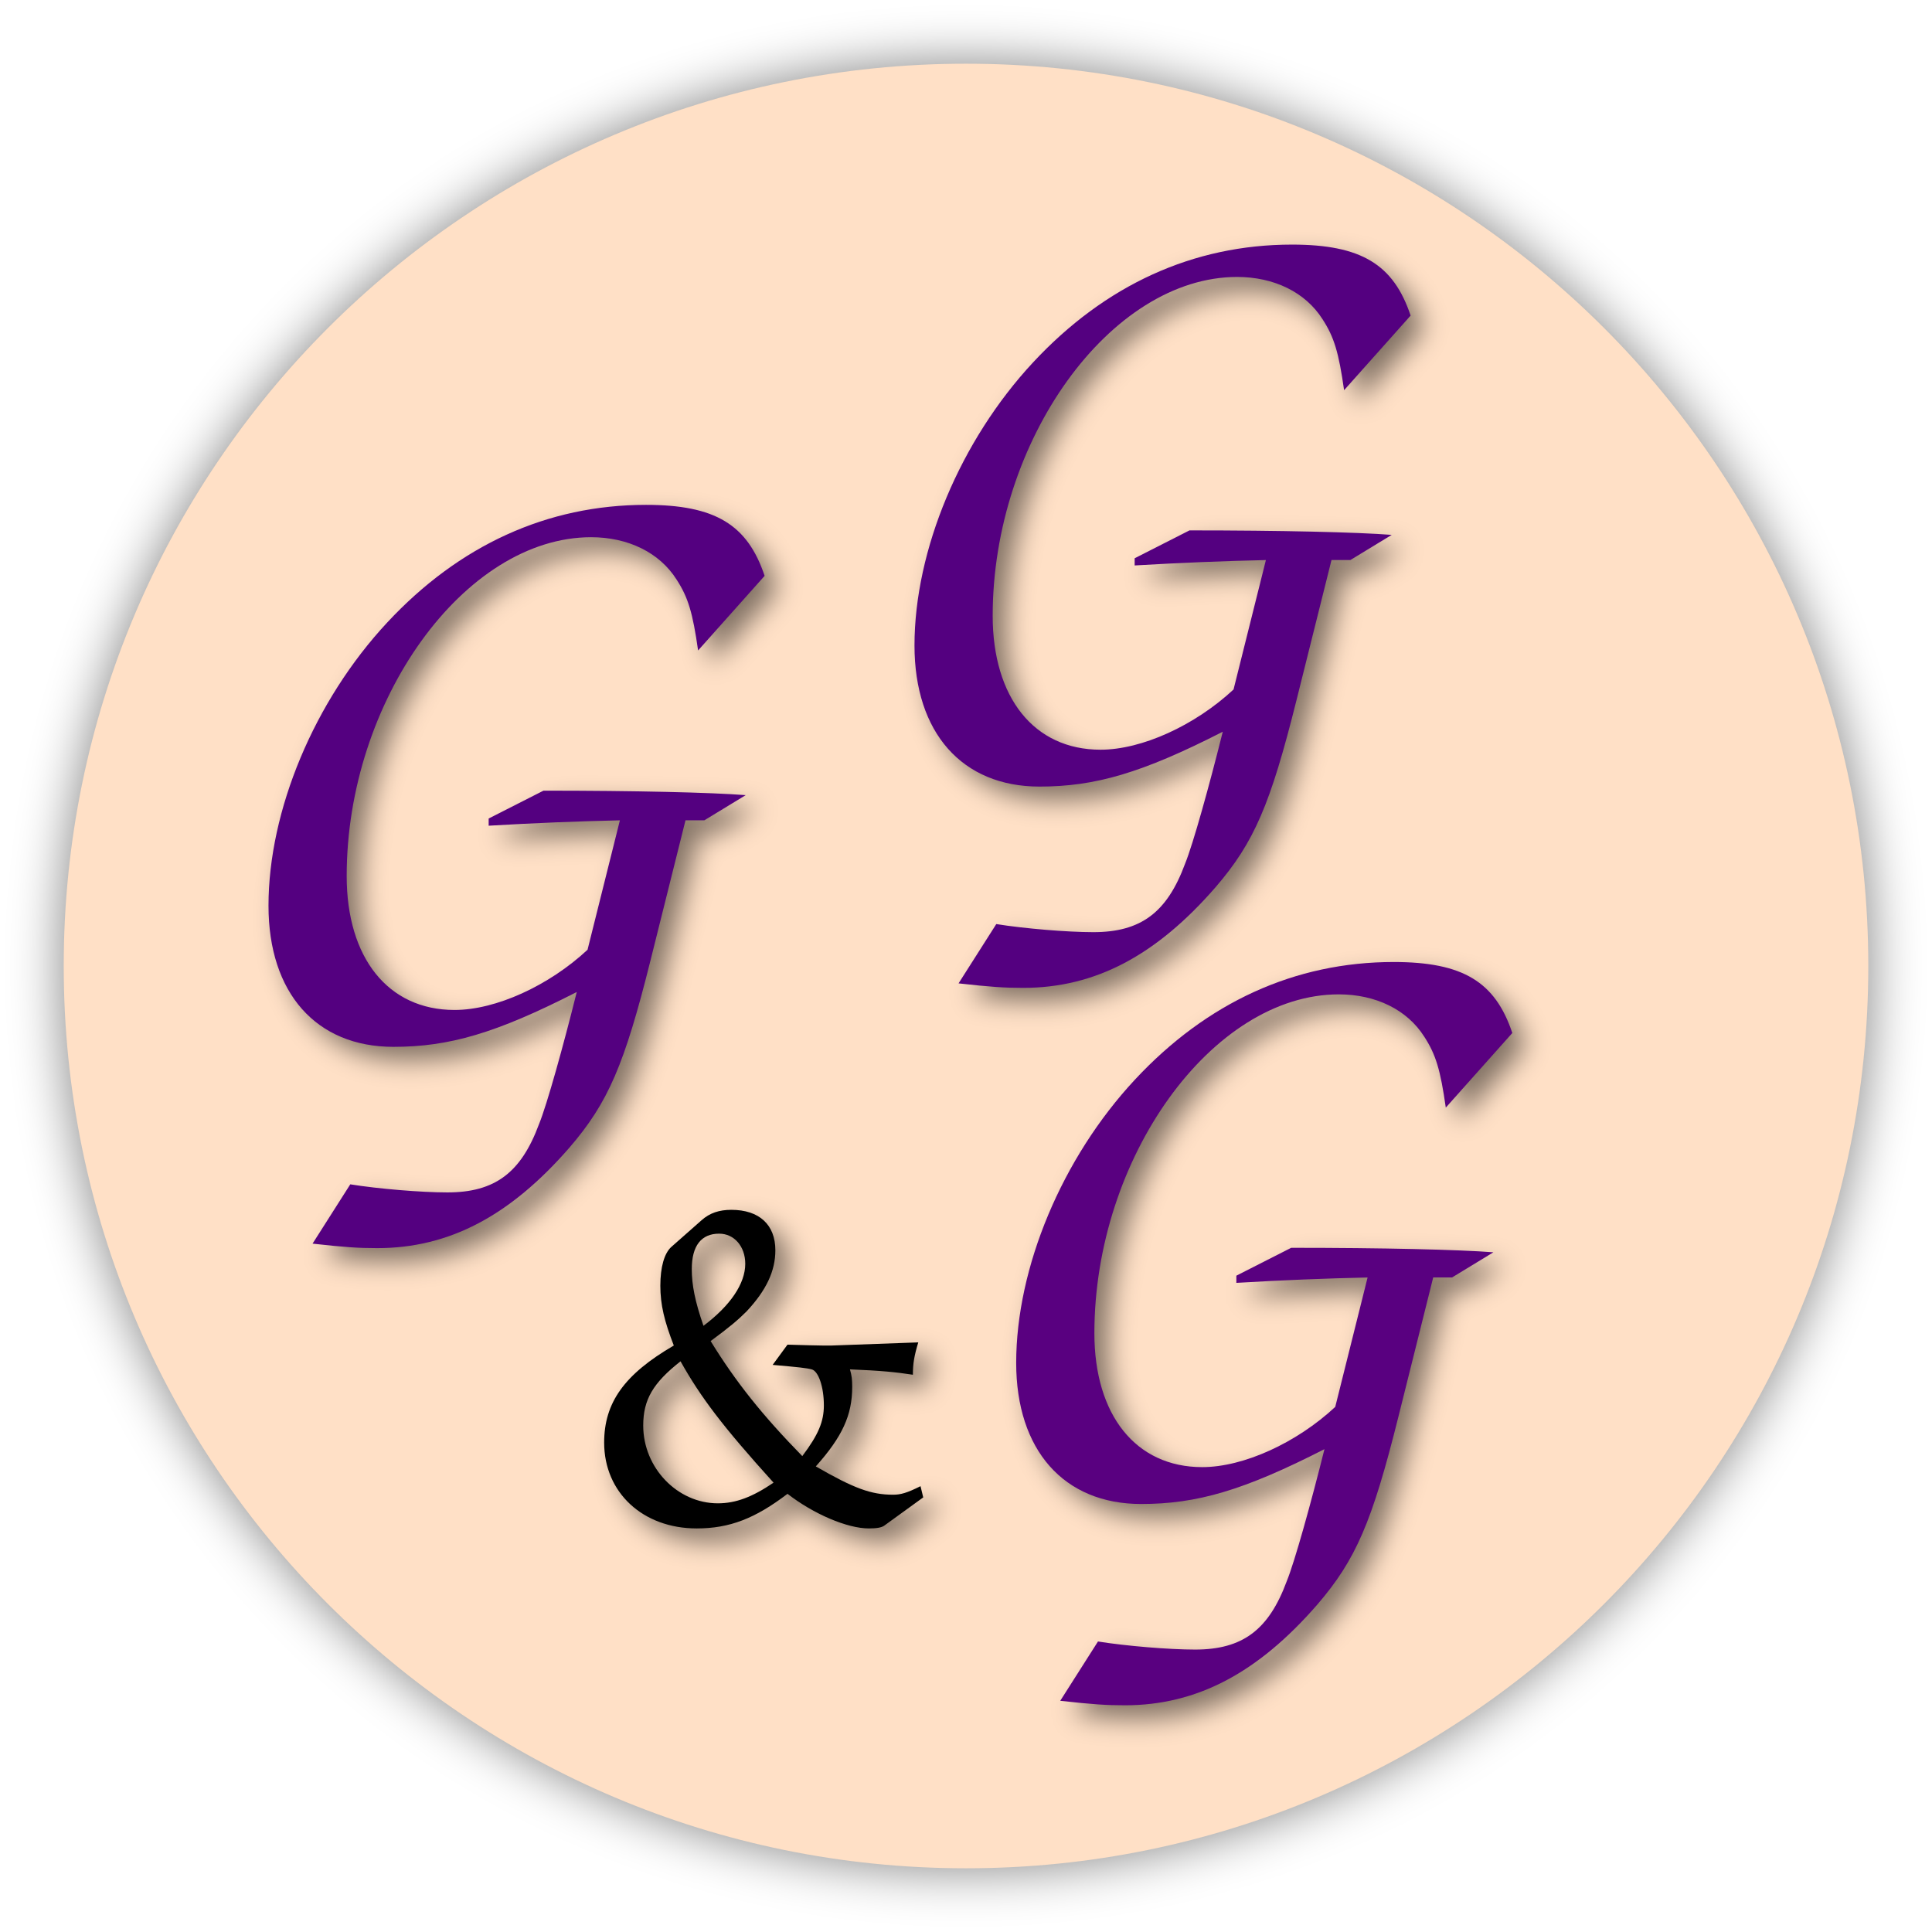
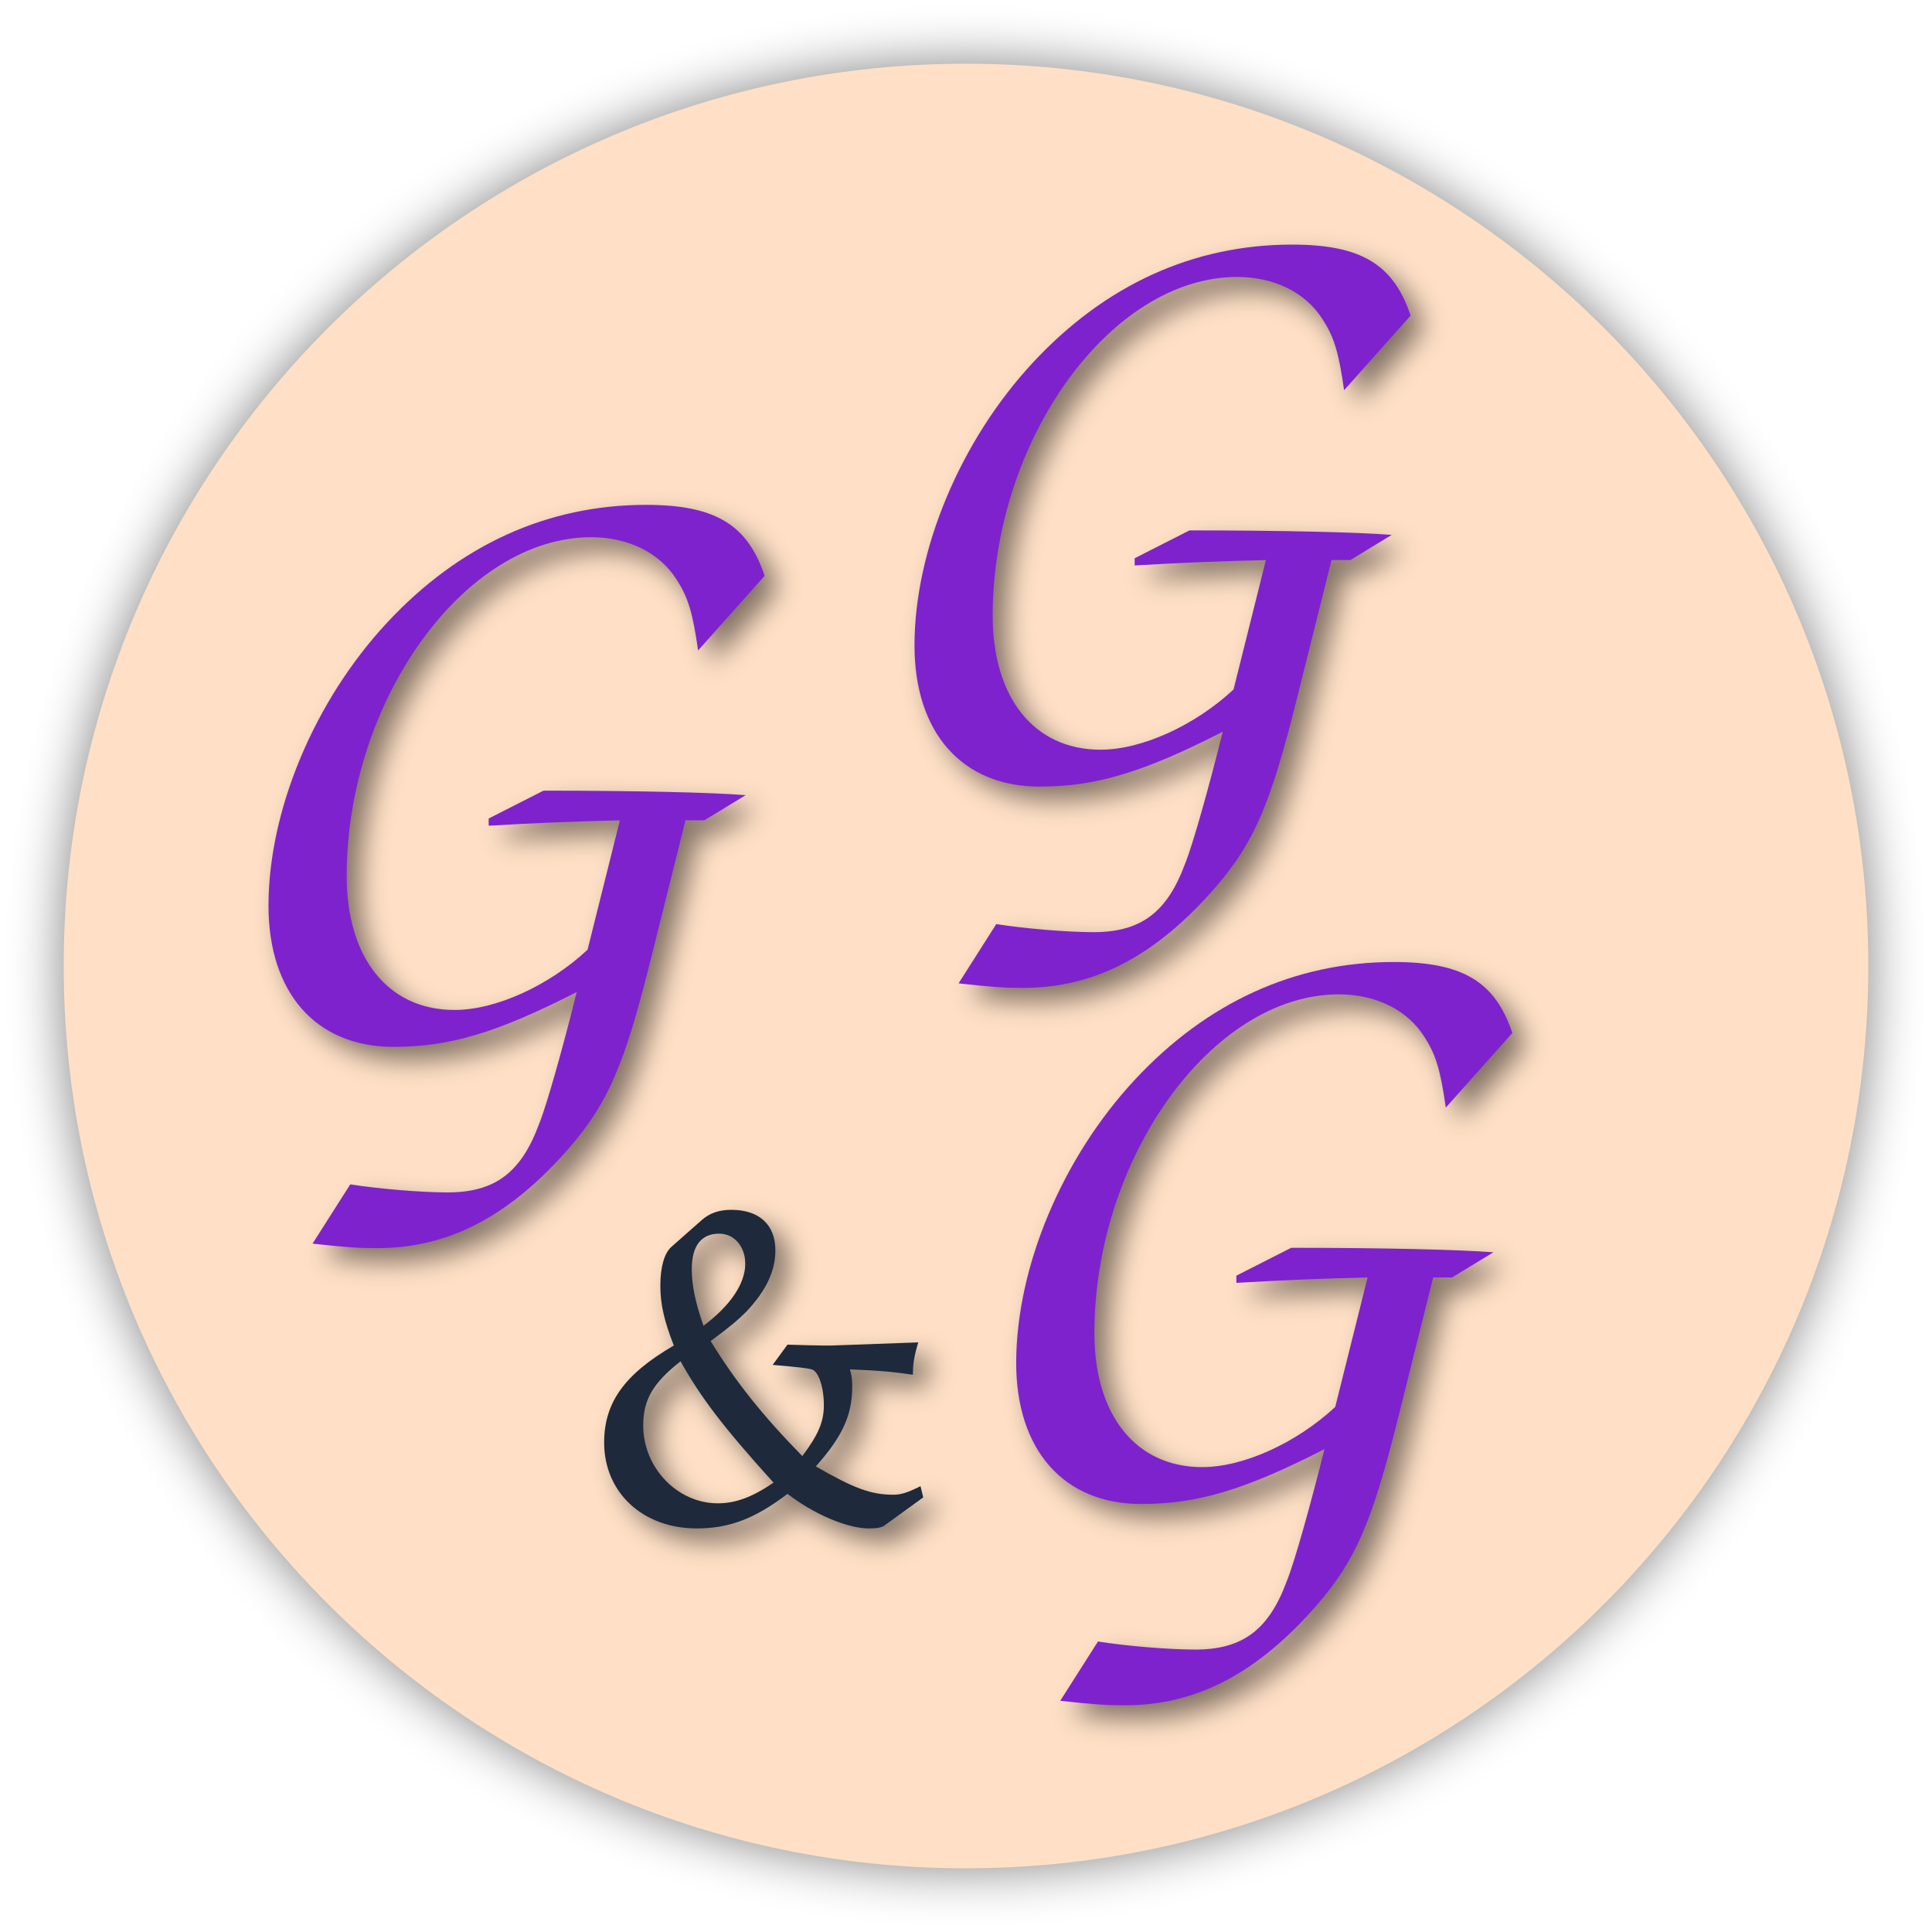
<svg xmlns="http://www.w3.org/2000/svg" width="72.8mm" height="72.8mm" viewBox="0 0 72.8 72.8" version="1.1" id="svg1" xml:space="preserve">
  <defs id="defs1">
    <filter style="color-interpolation-filters:sRGB" id="filter66" x="-0.035" y="-0.035" width="1.071" height="1.071">
      <feFlood result="flood" in="SourceGraphic" flood-opacity="0.498" flood-color="rgb(0,0,0)" id="feFlood65" />
      <feGaussianBlur result="blur" in="SourceGraphic" stdDeviation="1" id="feGaussianBlur65" />
      <feOffset result="offset" in="blur" dx="-0" dy="-0" id="feOffset65" />
      <feComposite result="comp1" operator="in" in="flood" in2="offset" id="feComposite65" />
      <feComposite result="comp2" operator="over" in="SourceGraphic" in2="comp1" id="feComposite66" />
    </filter>
    <filter style="color-interpolation-filters:sRGB" id="filter90" x="-0.064" y="-0.043" width="1.155" height="1.104">
      <feFlood result="flood" in="SourceGraphic" flood-opacity="0.498" flood-color="rgb(0,0,0)" id="feFlood88" />
      <feGaussianBlur result="blur" in="SourceGraphic" stdDeviation="0.5" id="feGaussianBlur88" />
      <feOffset result="offset" in="blur" dx="0.5" dy="0.5" id="feOffset88" />
      <feComposite result="comp1" operator="in" in="flood" in2="offset" id="feComposite89" />
      <feComposite result="comp2" operator="over" in="SourceGraphic" in2="comp1" id="feComposite90" />
    </filter>
    <filter style="color-interpolation-filters:sRGB" id="filter92" x="-0.064" y="-0.043" width="1.155" height="1.104">
      <feFlood result="flood" in="SourceGraphic" flood-opacity="0.498" flood-color="rgb(0,0,0)" id="feFlood90" />
      <feGaussianBlur result="blur" in="SourceGraphic" stdDeviation="0.5" id="feGaussianBlur90" />
      <feOffset result="offset" in="blur" dx="0.5" dy="0.5" id="feOffset90" />
      <feComposite result="comp1" operator="in" in="flood" in2="offset" id="feComposite91" />
      <feComposite result="comp2" operator="over" in="SourceGraphic" in2="comp1" id="feComposite92" />
    </filter>
    <filter style="color-interpolation-filters:sRGB" id="filter94" x="-0.1" y="-0.1" width="1.241" height="1.242">
      <feFlood result="flood" in="SourceGraphic" flood-opacity="0.498" flood-color="rgb(0,0,0)" id="feFlood92" />
      <feGaussianBlur result="blur" in="SourceGraphic" stdDeviation="0.5" id="feGaussianBlur92" />
      <feOffset result="offset" in="blur" dx="0.5" dy="0.5" id="feOffset92" />
      <feComposite result="comp1" operator="in" in="flood" in2="offset" id="feComposite93" />
      <feComposite result="comp2" operator="over" in="SourceGraphic" in2="comp1" id="feComposite94" />
    </filter>
    <filter style="color-interpolation-filters:sRGB" id="filter88-3" x="-0.064" y="-0.043" width="1.155" height="1.104">
      <feFlood result="flood" in="SourceGraphic" flood-opacity="0.498" flood-color="rgb(0,0,0)" id="feFlood87-3" />
      <feGaussianBlur result="blur" in="SourceGraphic" stdDeviation="0.5" id="feGaussianBlur87-3" />
      <feOffset result="offset" in="blur" dx="0.5" dy="0.5" id="feOffset87-8" />
      <feComposite result="comp1" operator="in" in="flood" in2="offset" id="feComposite87-0" />
      <feComposite result="comp2" operator="over" in="SourceGraphic" in2="comp1" id="feComposite88-4" />
    </filter>
  </defs>
  <g id="layer2" style="display:inline" transform="translate(5.640357,-112.4071)">
    <circle style="display:inline;fill:#ffe0c6;fill-opacity:1;stroke-width:0;filter:url(#filter66)" id="path6" cx="30.76" cy="148.807" r="34" />
-     <path d="m 48.364,160.543 h 0.711 l 1.558,-0.948 c -1.321,-0.102 -4.166,-0.169 -7.62,-0.169 l -2.066,1.05 v 0.271 c 1.727,-0.102 3.387,-0.169 4.945,-0.203 l -1.219,4.877 c -1.456,1.355 -3.454,2.269 -5.012,2.269 -2.506,0 -4.064,-1.964 -4.064,-5.046 0,-6.604 4.437,-12.768 9.212,-12.768 1.389,0 2.574,0.576 3.217,1.592 0.44,0.677 0.61,1.253 0.813,2.675 l 2.506,-2.811 c -0.643,-1.93 -1.863,-2.675 -4.47,-2.675 -3.725,0 -7.044,1.524 -9.754,4.437 -2.743,2.946 -4.47,7.078 -4.47,10.668 0,3.285 1.795,5.317 4.707,5.317 2.1,0 3.861,-0.508 6.909,-2.066 -0.508,2.032 -1.118,4.233 -1.422,4.978 -0.677,1.829 -1.659,2.574 -3.454,2.574 -0.982,0 -2.608,-0.135 -3.658,-0.305 l -1.422,2.235 c 1.219,0.135 1.727,0.169 2.438,0.169 2.709,0 5.012,-1.219 7.247,-3.793 1.456,-1.693 2.066,-3.116 3.048,-7.044 z" id="text1-4-7" style="font-style:italic;font-weight:500;font-size:33.867px;line-height:1;font-family:Z003;-inkscape-font-specification:'Z003 Medium Italic';letter-spacing:-0.397px;word-spacing:-0.021px;fill:#590080;stroke-width:0;filter:url(#filter90)" aria-label="G" />
-     <path d="m 23.474,163.838 c 0.982,0.085 1.287,0.119 1.473,0.169 0.254,0.068 0.457,0.66 0.457,1.355 0,0.61 -0.203,1.101 -0.813,1.913 -1.507,-1.541 -2.506,-2.794 -3.454,-4.335 0.711,-0.525 1.016,-0.779 1.355,-1.118 0.745,-0.796 1.084,-1.524 1.084,-2.303 0,-0.965 -0.61,-1.524 -1.659,-1.524 -0.457,0 -0.813,0.119 -1.118,0.389 l -1.151,1.016 c -0.254,0.237 -0.406,0.745 -0.406,1.456 0,0.711 0.152,1.338 0.508,2.252 -1.863,1.084 -2.625,2.151 -2.625,3.658 0,1.88 1.456,3.234 3.488,3.234 1.236,0 2.201,-0.373 3.421,-1.304 0.982,0.762 2.252,1.304 3.065,1.304 0.305,0 0.474,-0.034 0.576,-0.102 l 1.473,-1.067 -0.102,-0.423 c -0.508,0.254 -0.745,0.322 -1.033,0.322 -0.83,0 -1.473,-0.237 -2.913,-1.067 0.999,-1.118 1.372,-1.93 1.372,-2.997 0,-0.271 -0.017,-0.423 -0.085,-0.66 1.202,0.051 1.71,0.102 2.371,0.203 0,-0.423 0.051,-0.711 0.203,-1.219 l -3.285,0.119 h -0.288 c -0.237,0 -0.762,-0.017 -1.355,-0.034 z m -3.471,-0.135 c 0.762,1.355 1.575,2.438 3.505,4.572 -0.796,0.542 -1.422,0.779 -2.1,0.779 -1.524,0 -2.811,-1.338 -2.811,-2.929 0,-0.982 0.373,-1.609 1.405,-2.421 z m 0.864,-1.338 c -0.322,-0.931 -0.44,-1.541 -0.44,-2.134 0,-0.881 0.356,-1.338 1.033,-1.338 0.559,0 0.982,0.474 0.982,1.135 0,0.745 -0.559,1.575 -1.575,2.337 z" id="text1-4-7-2" style="font-size:16.933px;line-height:1;font-family:P052;-inkscape-font-specification:P052;letter-spacing:-0.397px;word-spacing:-0.021px;stroke-width:0;filter:url(#filter94)" aria-label="&amp;" />
-     <path d="m 44.532,133.51 h 0.711 l 1.558,-0.948 c -1.321,-0.102 -4.166,-0.169 -7.62,-0.169 l -2.066,1.05 v 0.271 c 1.727,-0.102 3.387,-0.169 4.945,-0.203 l -1.219,4.877 c -1.456,1.355 -3.454,2.269 -5.012,2.269 -2.506,0 -4.064,-1.964 -4.064,-5.046 0,-6.604 4.437,-12.768 9.212,-12.768 1.389,0 2.574,0.576 3.217,1.592 0.44,0.677 0.61,1.253 0.813,2.675 l 2.506,-2.811 c -0.643,-1.93 -1.863,-2.675 -4.47,-2.675 -3.725,0 -7.044,1.524 -9.754,4.437 -2.743,2.946 -4.47,7.078 -4.47,10.668 0,3.285 1.795,5.317 4.707,5.317 2.1,0 3.861,-0.508 6.909,-2.066 -0.508,2.032 -1.118,4.233 -1.422,4.978 -0.677,1.829 -1.659,2.574 -3.454,2.574 -0.982,0 -2.608,-0.135 -3.658,-0.305 l -1.422,2.235 c 1.219,0.135 1.727,0.169 2.438,0.169 2.709,0 5.012,-1.219 7.247,-3.793 1.456,-1.693 2.066,-3.116 3.048,-7.044 z" id="text1-4-8" style="font-style:italic;font-weight:500;font-size:33.867px;line-height:1;font-family:Z003;-inkscape-font-specification:'Z003 Medium Italic';letter-spacing:-0.397px;word-spacing:-0.021px;fill:#540080;stroke-width:0;filter:url(#filter88-3)" aria-label="G" />
-     <path d="m 20.19,143.317 h 0.711 l 1.558,-0.948 c -1.321,-0.102 -4.166,-0.169 -7.62,-0.169 l -2.066,1.05 v 0.271 c 1.727,-0.102 3.387,-0.169 4.945,-0.203 l -1.219,4.877 c -1.456,1.355 -3.454,2.269 -5.012,2.269 -2.506,0 -4.064,-1.964 -4.064,-5.046 0,-6.604 4.437,-12.768 9.212,-12.768 1.389,0 2.574,0.576 3.217,1.592 0.44,0.677 0.61,1.253 0.813,2.675 l 2.506,-2.811 c -0.643,-1.93 -1.863,-2.675 -4.47,-2.675 -3.725,0 -7.044,1.524 -9.754,4.437 -2.743,2.946 -4.47,7.078 -4.47,10.668 0,3.285 1.795,5.317 4.707,5.317 2.1,0 3.861,-0.508 6.909,-2.066 -0.508,2.032 -1.118,4.233 -1.422,4.978 -0.677,1.829 -1.659,2.574 -3.454,2.574 -0.982,0 -2.608,-0.135 -3.658,-0.305 l -1.422,2.235 c 1.219,0.135 1.727,0.169 2.438,0.169 2.709,0 5.012,-1.219 7.247,-3.793 1.456,-1.693 2.066,-3.116 3.048,-7.044 z" id="text1-4-5" style="font-style:italic;font-weight:500;font-size:33.867px;line-height:1;font-family:Z003;-inkscape-font-specification:'Z003 Medium Italic';letter-spacing:-0.397px;word-spacing:-0.021px;fill:#540080;stroke-width:0;filter:url(#filter92)" aria-label="G" />
+     <path d="m 48.364,160.543 h 0.711 l 1.558,-0.948 c -1.321,-0.102 -4.166,-0.169 -7.62,-0.169 l -2.066,1.05 v 0.271 c 1.727,-0.102 3.387,-0.169 4.945,-0.203 l -1.219,4.877 c -1.456,1.355 -3.454,2.269 -5.012,2.269 -2.506,0 -4.064,-1.964 -4.064,-5.046 0,-6.604 4.437,-12.768 9.212,-12.768 1.389,0 2.574,0.576 3.217,1.592 0.44,0.677 0.61,1.253 0.813,2.675 l 2.506,-2.811 c -0.643,-1.93 -1.863,-2.675 -4.47,-2.675 -3.725,0 -7.044,1.524 -9.754,4.437 -2.743,2.946 -4.47,7.078 -4.47,10.668 0,3.285 1.795,5.317 4.707,5.317 2.1,0 3.861,-0.508 6.909,-2.066 -0.508,2.032 -1.118,4.233 -1.422,4.978 -0.677,1.829 -1.659,2.574 -3.454,2.574 -0.982,0 -2.608,-0.135 -3.658,-0.305 l -1.422,2.235 c 1.219,0.135 1.727,0.169 2.438,0.169 2.709,0 5.012,-1.219 7.247,-3.793 1.456,-1.693 2.066,-3.116 3.048,-7.044 z" id="text1-4-7" style="font-style:italic;font-weight:500;font-size:33.867px;line-height:1;font-family:Z003;-inkscape-font-specification:'Z003 Medium Italic';letter-spacing:-0.397px;word-spacing:-0.021px;fill:#7e22ce;stroke-width:0;filter:url(#filter90)" aria-label="G" />
+     <path d="m 23.474,163.838 c 0.982,0.085 1.287,0.119 1.473,0.169 0.254,0.068 0.457,0.66 0.457,1.355 0,0.61 -0.203,1.101 -0.813,1.913 -1.507,-1.541 -2.506,-2.794 -3.454,-4.335 0.711,-0.525 1.016,-0.779 1.355,-1.118 0.745,-0.796 1.084,-1.524 1.084,-2.303 0,-0.965 -0.61,-1.524 -1.659,-1.524 -0.457,0 -0.813,0.119 -1.118,0.389 l -1.151,1.016 c -0.254,0.237 -0.406,0.745 -0.406,1.456 0,0.711 0.152,1.338 0.508,2.252 -1.863,1.084 -2.625,2.151 -2.625,3.658 0,1.88 1.456,3.234 3.488,3.234 1.236,0 2.201,-0.373 3.421,-1.304 0.982,0.762 2.252,1.304 3.065,1.304 0.305,0 0.474,-0.034 0.576,-0.102 l 1.473,-1.067 -0.102,-0.423 c -0.508,0.254 -0.745,0.322 -1.033,0.322 -0.83,0 -1.473,-0.237 -2.913,-1.067 0.999,-1.118 1.372,-1.93 1.372,-2.997 0,-0.271 -0.017,-0.423 -0.085,-0.66 1.202,0.051 1.71,0.102 2.371,0.203 0,-0.423 0.051,-0.711 0.203,-1.219 l -3.285,0.119 h -0.288 c -0.237,0 -0.762,-0.017 -1.355,-0.034 z m -3.471,-0.135 c 0.762,1.355 1.575,2.438 3.505,4.572 -0.796,0.542 -1.422,0.779 -2.1,0.779 -1.524,0 -2.811,-1.338 -2.811,-2.929 0,-0.982 0.373,-1.609 1.405,-2.421 z m 0.864,-1.338 c -0.322,-0.931 -0.44,-1.541 -0.44,-2.134 0,-0.881 0.356,-1.338 1.033,-1.338 0.559,0 0.982,0.474 0.982,1.135 0,0.745 -0.559,1.575 -1.575,2.337 z" id="text1-4-7-2" style="font-size:16.933px;line-height:1;font-family:P052;-inkscape-font-specification:P052;letter-spacing:-0.397px;word-spacing:-0.021px;fill:#1e293b;stroke-width:0;filter:url(#filter94)" aria-label="&amp;" />
+     <path d="m 44.532,133.51 h 0.711 l 1.558,-0.948 c -1.321,-0.102 -4.166,-0.169 -7.62,-0.169 l -2.066,1.05 v 0.271 c 1.727,-0.102 3.387,-0.169 4.945,-0.203 l -1.219,4.877 c -1.456,1.355 -3.454,2.269 -5.012,2.269 -2.506,0 -4.064,-1.964 -4.064,-5.046 0,-6.604 4.437,-12.768 9.212,-12.768 1.389,0 2.574,0.576 3.217,1.592 0.44,0.677 0.61,1.253 0.813,2.675 l 2.506,-2.811 c -0.643,-1.93 -1.863,-2.675 -4.47,-2.675 -3.725,0 -7.044,1.524 -9.754,4.437 -2.743,2.946 -4.47,7.078 -4.47,10.668 0,3.285 1.795,5.317 4.707,5.317 2.1,0 3.861,-0.508 6.909,-2.066 -0.508,2.032 -1.118,4.233 -1.422,4.978 -0.677,1.829 -1.659,2.574 -3.454,2.574 -0.982,0 -2.608,-0.135 -3.658,-0.305 l -1.422,2.235 c 1.219,0.135 1.727,0.169 2.438,0.169 2.709,0 5.012,-1.219 7.247,-3.793 1.456,-1.693 2.066,-3.116 3.048,-7.044 z" id="text1-4-8" style="font-style:italic;font-weight:500;font-size:33.867px;line-height:1;font-family:Z003;-inkscape-font-specification:'Z003 Medium Italic';letter-spacing:-0.397px;word-spacing:-0.021px;fill:#7e22ce;stroke-width:0;filter:url(#filter88-3)" aria-label="G" />
+     <path d="m 20.19,143.317 h 0.711 l 1.558,-0.948 c -1.321,-0.102 -4.166,-0.169 -7.62,-0.169 l -2.066,1.05 v 0.271 c 1.727,-0.102 3.387,-0.169 4.945,-0.203 l -1.219,4.877 c -1.456,1.355 -3.454,2.269 -5.012,2.269 -2.506,0 -4.064,-1.964 -4.064,-5.046 0,-6.604 4.437,-12.768 9.212,-12.768 1.389,0 2.574,0.576 3.217,1.592 0.44,0.677 0.61,1.253 0.813,2.675 l 2.506,-2.811 c -0.643,-1.93 -1.863,-2.675 -4.47,-2.675 -3.725,0 -7.044,1.524 -9.754,4.437 -2.743,2.946 -4.47,7.078 -4.47,10.668 0,3.285 1.795,5.317 4.707,5.317 2.1,0 3.861,-0.508 6.909,-2.066 -0.508,2.032 -1.118,4.233 -1.422,4.978 -0.677,1.829 -1.659,2.574 -3.454,2.574 -0.982,0 -2.608,-0.135 -3.658,-0.305 l -1.422,2.235 c 1.219,0.135 1.727,0.169 2.438,0.169 2.709,0 5.012,-1.219 7.247,-3.793 1.456,-1.693 2.066,-3.116 3.048,-7.044 z" id="text1-4-5" style="font-style:italic;font-weight:500;font-size:33.867px;line-height:1;font-family:Z003;-inkscape-font-specification:'Z003 Medium Italic';letter-spacing:-0.397px;word-spacing:-0.021px;fill:#7e22ce;stroke-width:0;filter:url(#filter92)" aria-label="G" />
  </g>
</svg>
